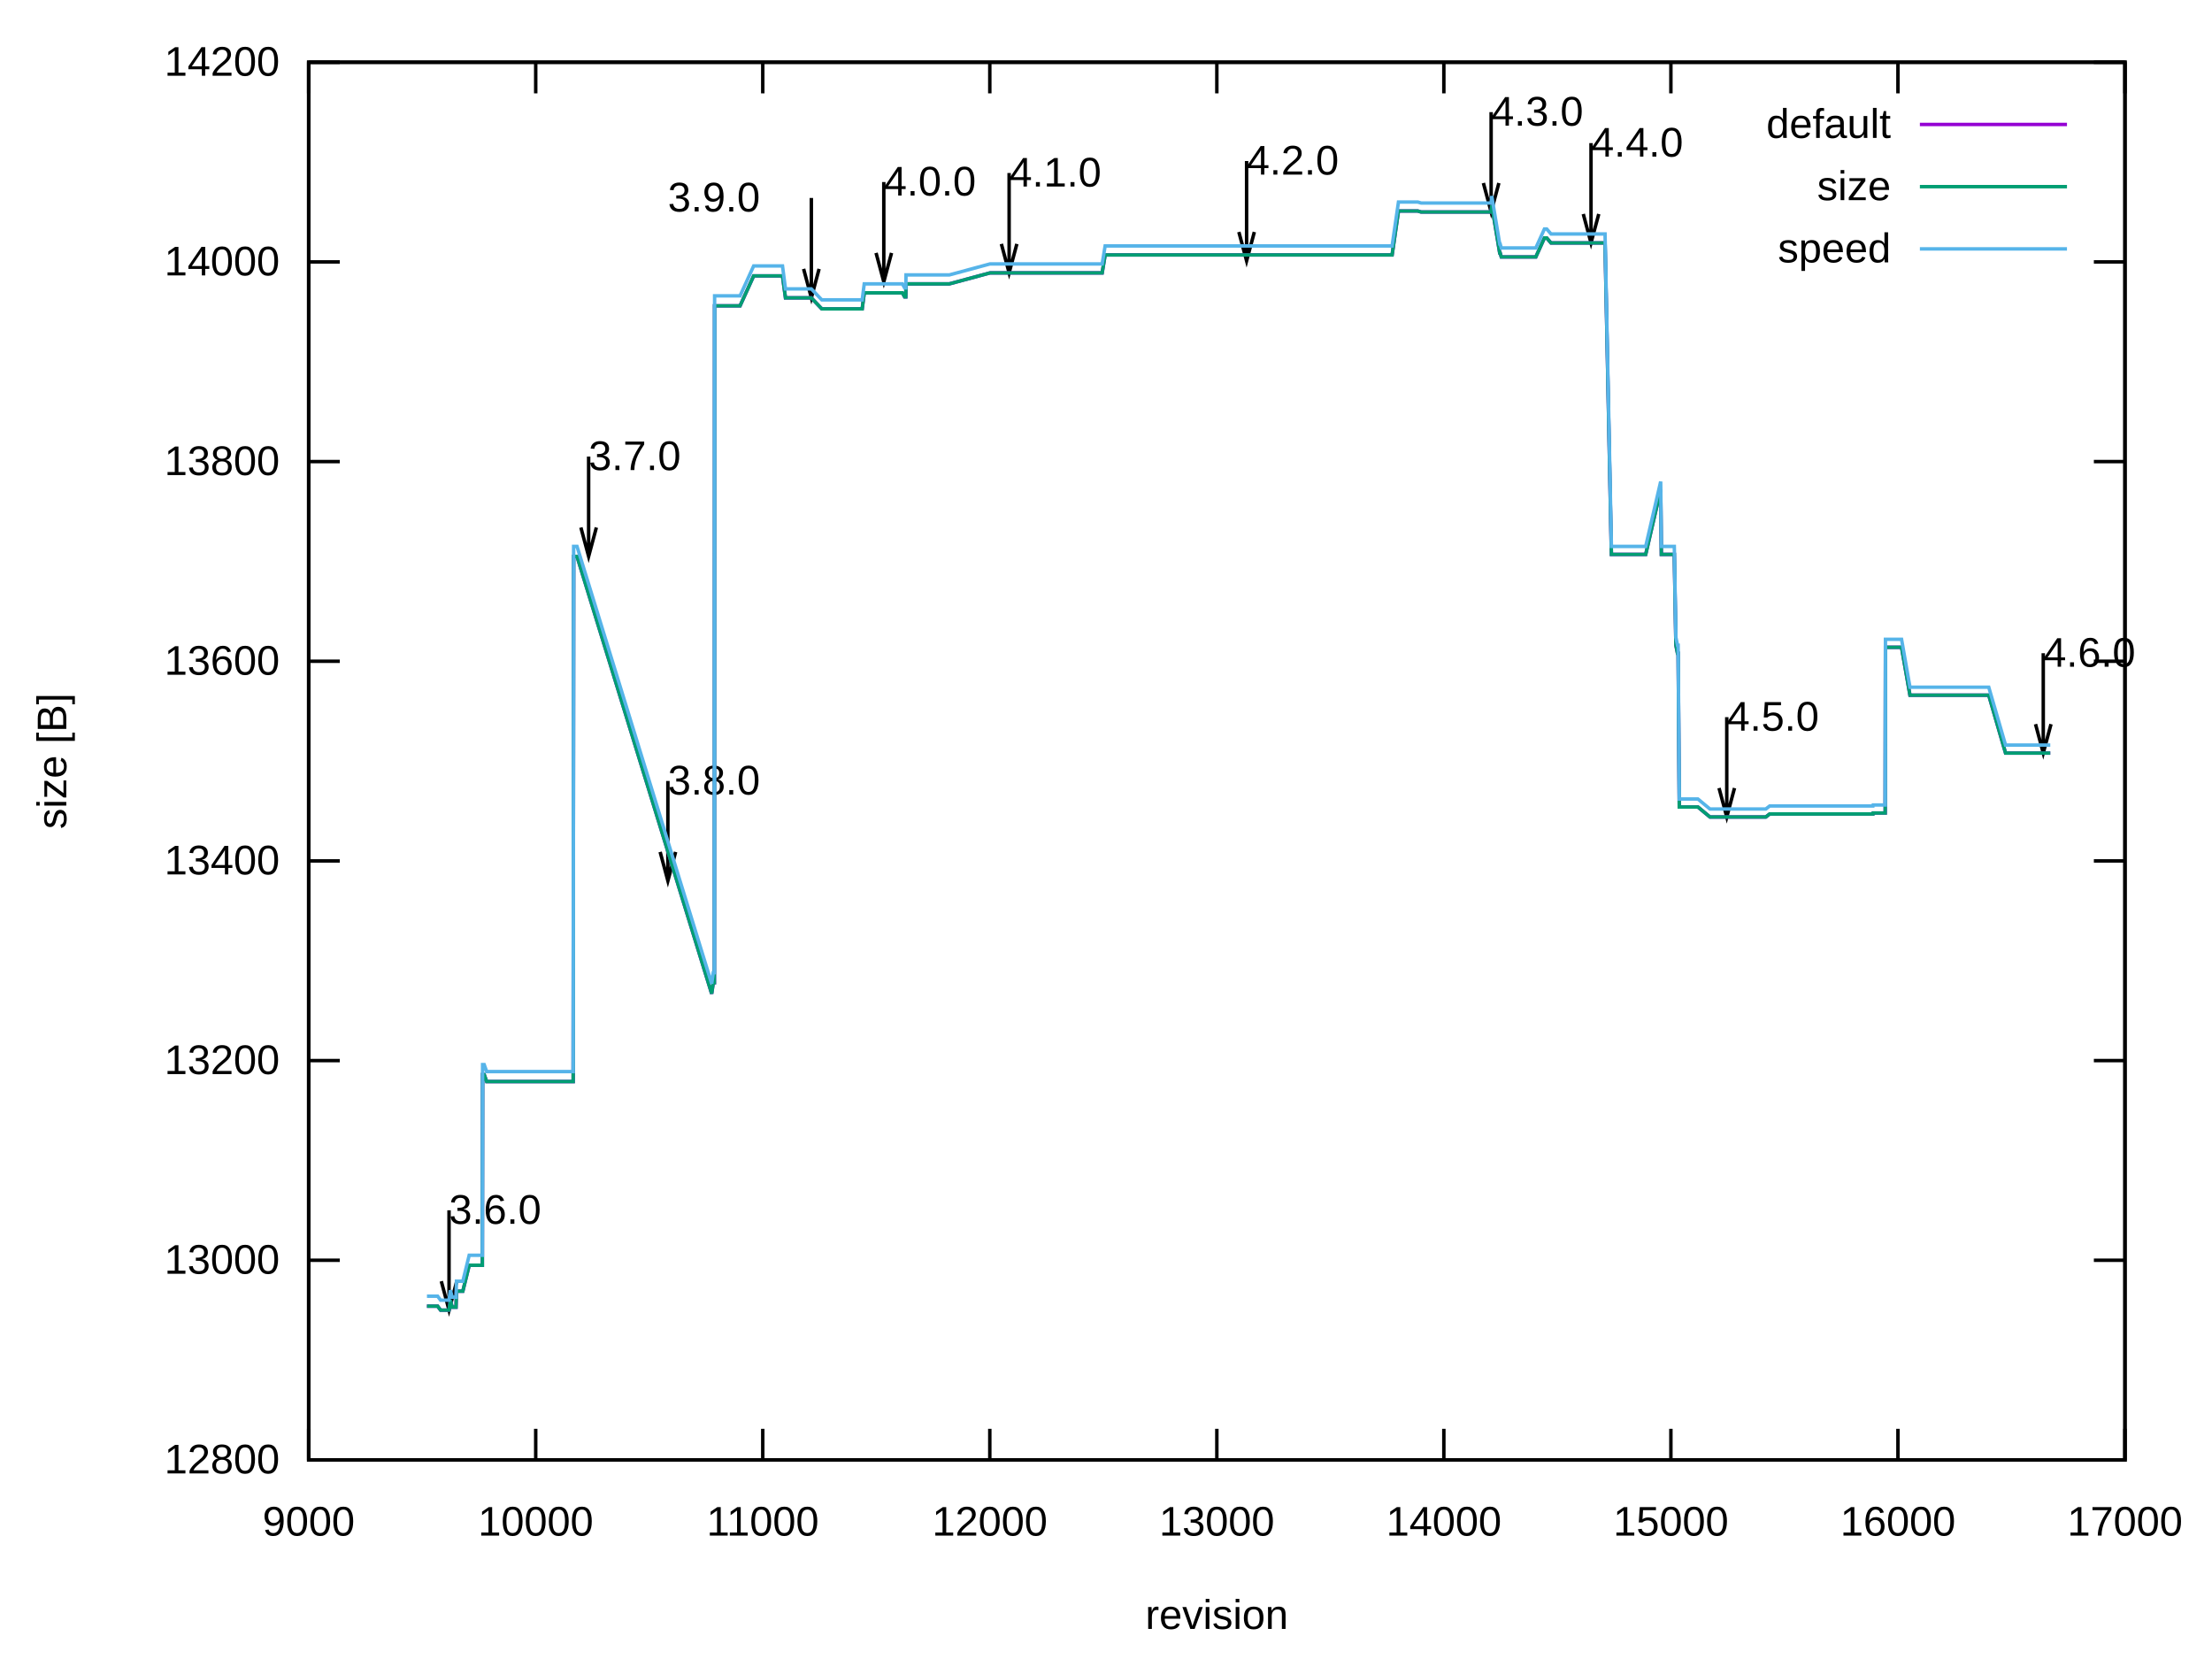
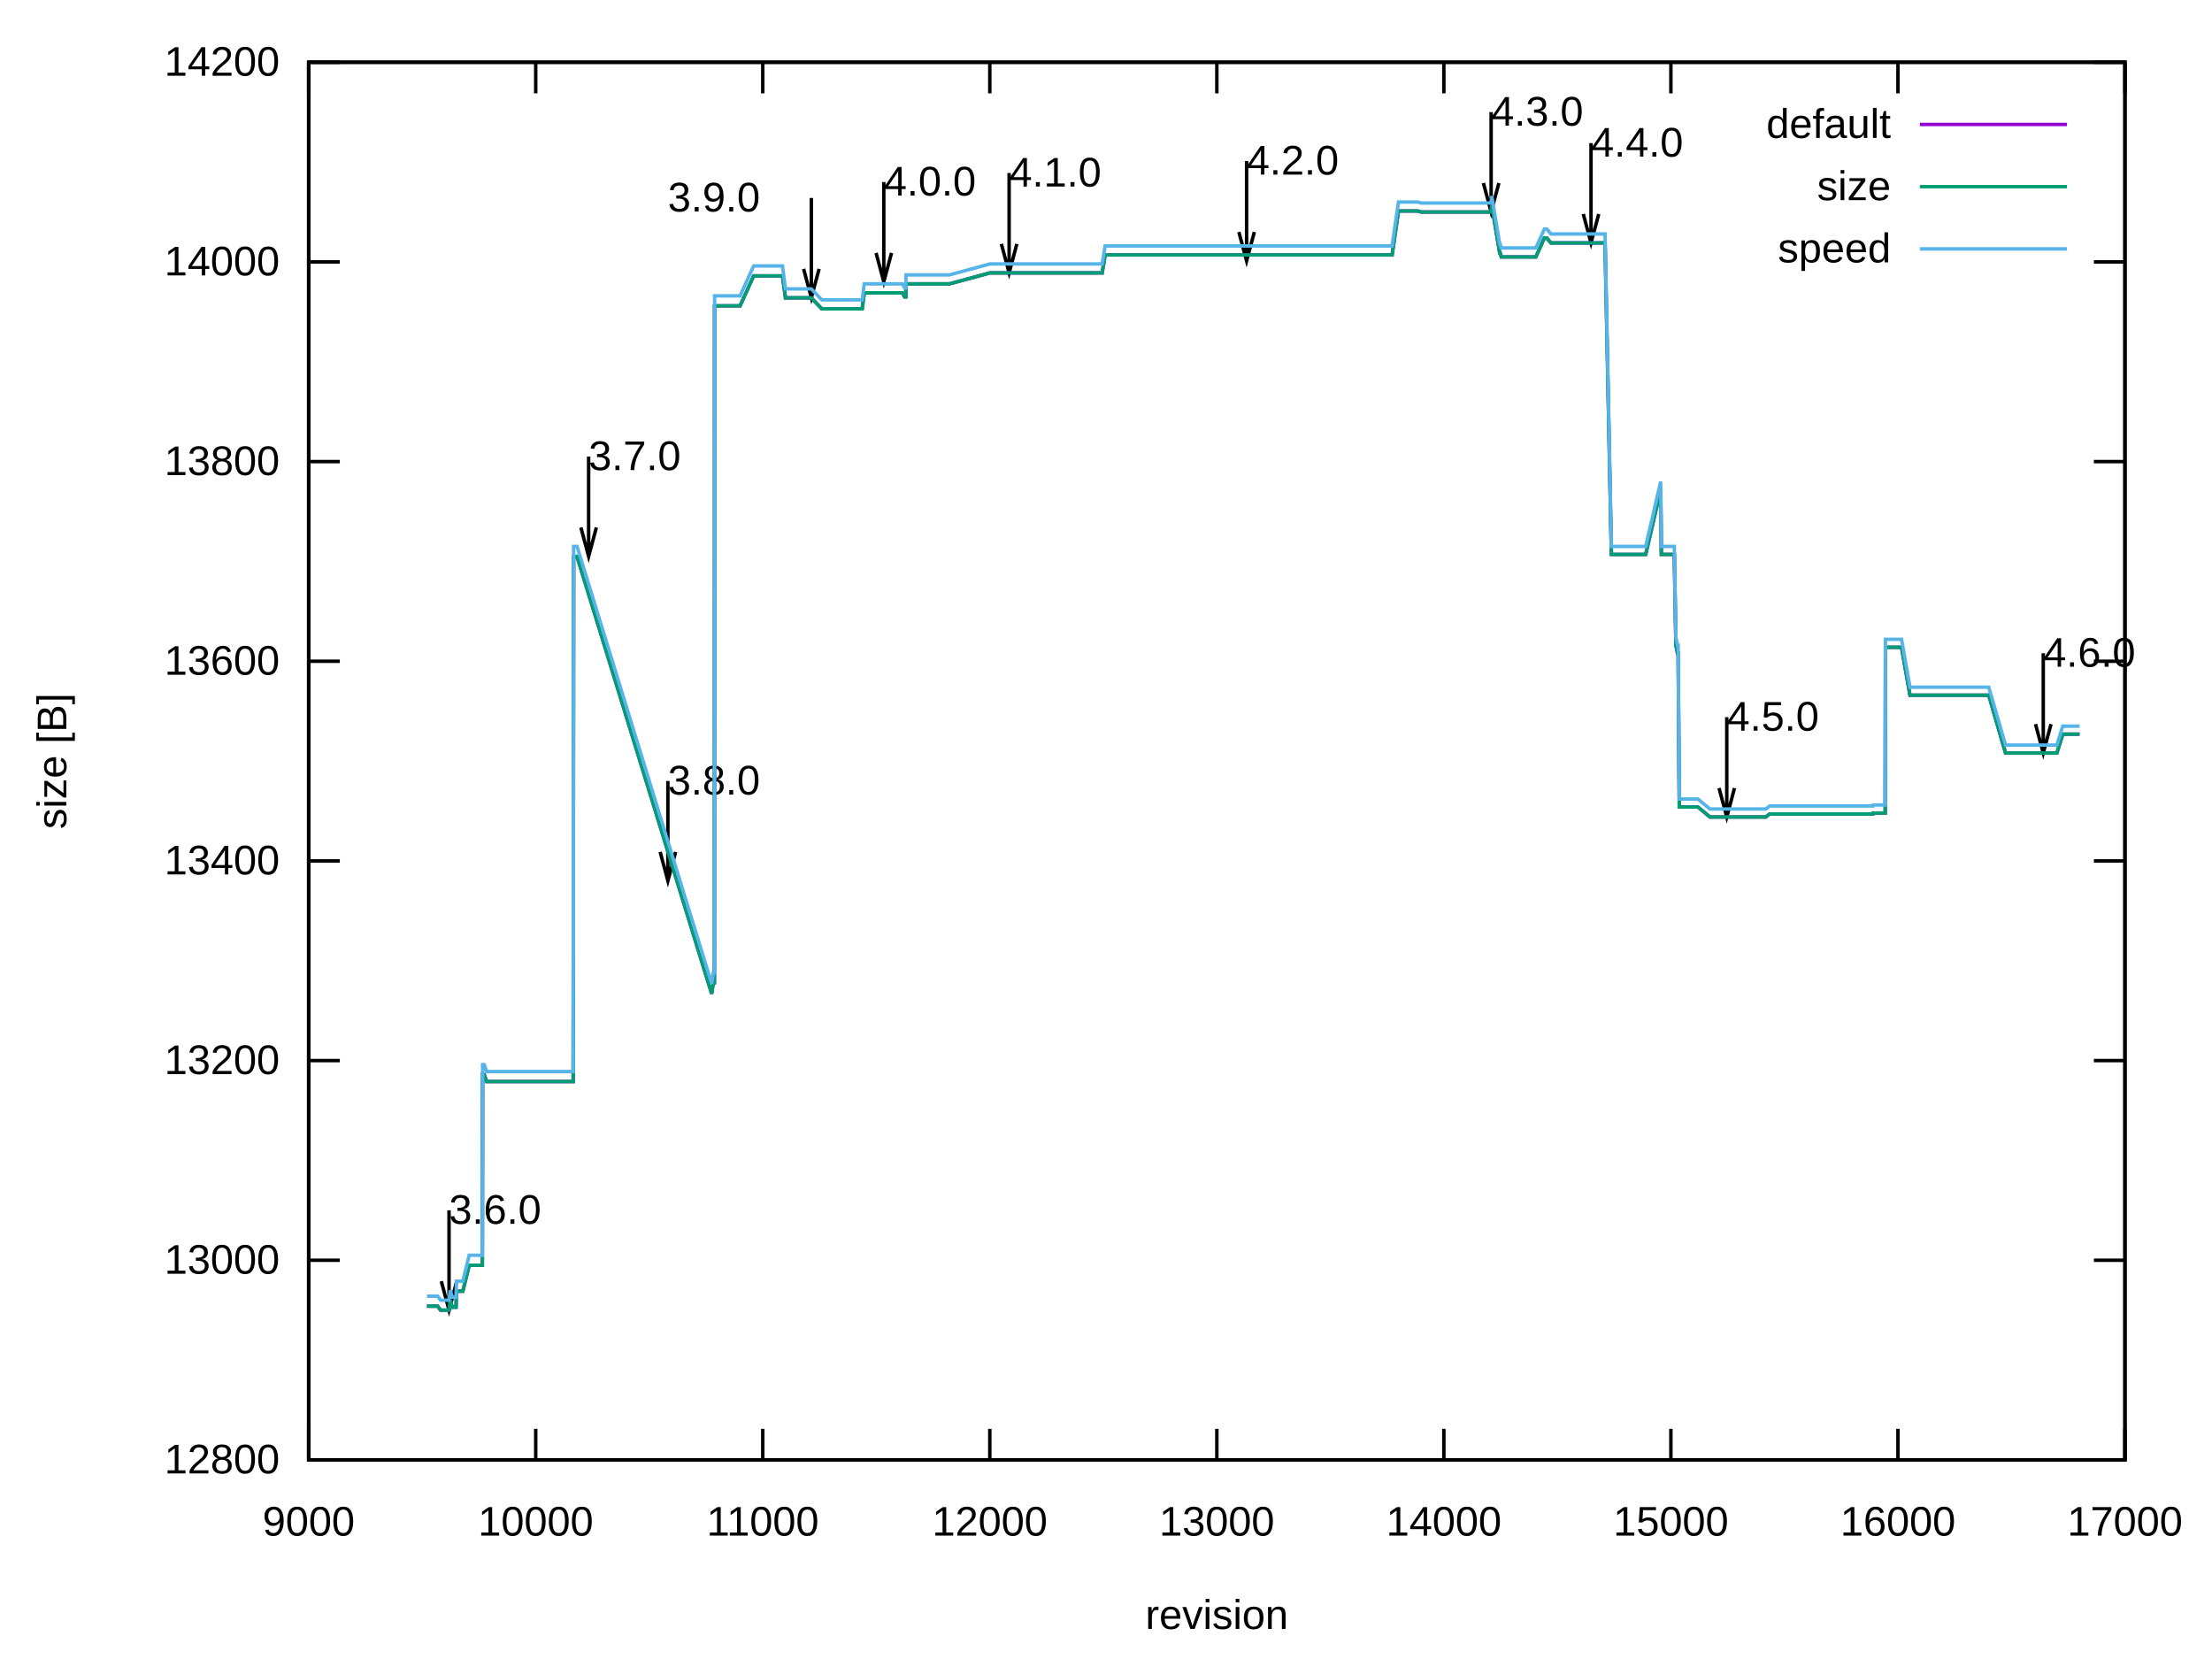
<svg xmlns="http://www.w3.org/2000/svg" xmlns:xlink="http://www.w3.org/1999/xlink" width="640" height="480" viewBox="0 0 640 480">
  <g id="gnuplot_canvas">
    <rect x="0" y="0" width="640" height="480" fill="none" />
    <defs>
      <circle id="gpDot" r="0.5" stroke-width="0.5" stroke="currentColor" />
      <path id="gpPt0" stroke-width="0.222" stroke="currentColor" d="M-1,0 h2 M0,-1 v2" />
      <path id="gpPt1" stroke-width="0.222" stroke="currentColor" d="M-1,-1 L1,1 M1,-1 L-1,1" />
      <path id="gpPt2" stroke-width="0.222" stroke="currentColor" d="M-1,0 L1,0 M0,-1 L0,1 M-1,-1 L1,1 M-1,1 L1,-1" />
      <rect id="gpPt3" stroke-width="0.222" stroke="currentColor" x="-1" y="-1" width="2" height="2" />
      <rect id="gpPt4" stroke-width="0.222" stroke="currentColor" fill="currentColor" x="-1" y="-1" width="2" height="2" />
      <circle id="gpPt5" stroke-width="0.222" stroke="currentColor" cx="0" cy="0" r="1" />
      <use xlink:href="#gpPt5" id="gpPt6" fill="currentColor" stroke="none" />
      <path id="gpPt7" stroke-width="0.222" stroke="currentColor" d="M0,-1.33 L-1.33,0.67 L1.33,0.67 z" />
      <use xlink:href="#gpPt7" id="gpPt8" fill="currentColor" stroke="none" />
      <use xlink:href="#gpPt7" id="gpPt9" stroke="currentColor" transform="rotate(180)" />
      <use xlink:href="#gpPt9" id="gpPt10" fill="currentColor" stroke="none" />
      <use xlink:href="#gpPt3" id="gpPt11" stroke="currentColor" transform="rotate(45)" />
      <use xlink:href="#gpPt11" id="gpPt12" fill="currentColor" stroke="none" />
      <path id="gpPt13" stroke-width="0.222" stroke="currentColor" d="M0,1.330 L1.265,0.411 L0.782,-1.067 L-0.782,-1.076 L-1.265,0.411 z" />
      <use xlink:href="#gpPt13" id="gpPt14" fill="currentColor" stroke="none" />
      <filter id="textbox" filterUnits="objectBoundingBox" x="0" y="0" height="1" width="1">
        <feFlood flood-color="white" flood-opacity="1" result="bgnd" />
        <feComposite in="SourceGraphic" in2="bgnd" operator="atop" />
      </filter>
      <filter id="greybox" filterUnits="objectBoundingBox" x="0" y="0" height="1" width="1">
        <feFlood flood-color="lightgrey" flood-opacity="1" result="grey" />
        <feComposite in="SourceGraphic" in2="grey" operator="atop" />
      </filter>
    </defs>
    <g fill="none" color="white" stroke="currentColor" stroke-width="1.00" stroke-linecap="butt" stroke-linejoin="miter">
</g>
    <g fill="none" color="black" stroke="currentColor" stroke-width="1.00" stroke-linecap="butt" stroke-linejoin="miter">
      <path stroke="black" d="M89.31,422.40 L98.31,422.40 M614.82,422.40 L605.82,422.40  " />
      <g transform="translate(80.92,426.30)" stroke="none" fill="black" font-family="Arial" font-size="12.00" text-anchor="end">
        <text>
          <tspan font-family="Arial"> 12800</tspan>
        </text>
      </g>
    </g>
    <g fill="none" color="black" stroke="currentColor" stroke-width="1.00" stroke-linecap="butt" stroke-linejoin="miter">
      <path stroke="black" d="M89.31,364.63 L98.31,364.63 M614.82,364.63 L605.82,364.63  " />
      <g transform="translate(80.92,368.53)" stroke="none" fill="black" font-family="Arial" font-size="12.00" text-anchor="end">
        <text>
          <tspan font-family="Arial"> 13000</tspan>
        </text>
      </g>
    </g>
    <g fill="none" color="black" stroke="currentColor" stroke-width="1.00" stroke-linecap="butt" stroke-linejoin="miter">
      <path stroke="black" d="M89.31,306.86 L98.31,306.86 M614.82,306.86 L605.82,306.86  " />
      <g transform="translate(80.92,310.76)" stroke="none" fill="black" font-family="Arial" font-size="12.00" text-anchor="end">
        <text>
          <tspan font-family="Arial"> 13200</tspan>
        </text>
      </g>
    </g>
    <g fill="none" color="black" stroke="currentColor" stroke-width="1.00" stroke-linecap="butt" stroke-linejoin="miter">
      <path stroke="black" d="M89.31,249.09 L98.31,249.09 M614.82,249.09 L605.82,249.09  " />
      <g transform="translate(80.92,252.99)" stroke="none" fill="black" font-family="Arial" font-size="12.00" text-anchor="end">
        <text>
          <tspan font-family="Arial"> 13400</tspan>
        </text>
      </g>
    </g>
    <g fill="none" color="black" stroke="currentColor" stroke-width="1.00" stroke-linecap="butt" stroke-linejoin="miter">
      <path stroke="black" d="M89.31,191.32 L98.31,191.32 M614.82,191.32 L605.82,191.32  " />
      <g transform="translate(80.92,195.22)" stroke="none" fill="black" font-family="Arial" font-size="12.00" text-anchor="end">
        <text>
          <tspan font-family="Arial"> 13600</tspan>
        </text>
      </g>
    </g>
    <g fill="none" color="black" stroke="currentColor" stroke-width="1.00" stroke-linecap="butt" stroke-linejoin="miter">
      <path stroke="black" d="M89.31,133.55 L98.31,133.55 M614.82,133.55 L605.82,133.55  " />
      <g transform="translate(80.92,137.45)" stroke="none" fill="black" font-family="Arial" font-size="12.00" text-anchor="end">
        <text>
          <tspan font-family="Arial"> 13800</tspan>
        </text>
      </g>
    </g>
    <g fill="none" color="black" stroke="currentColor" stroke-width="1.00" stroke-linecap="butt" stroke-linejoin="miter">
      <path stroke="black" d="M89.31,75.78 L98.31,75.78 M614.82,75.78 L605.82,75.78  " />
      <g transform="translate(80.92,79.68)" stroke="none" fill="black" font-family="Arial" font-size="12.00" text-anchor="end">
        <text>
          <tspan font-family="Arial"> 14000</tspan>
        </text>
      </g>
    </g>
    <g fill="none" color="black" stroke="currentColor" stroke-width="1.00" stroke-linecap="butt" stroke-linejoin="miter">
      <path stroke="black" d="M89.31,18.01 L98.31,18.01 M614.82,18.01 L605.82,18.01  " />
      <g transform="translate(80.92,21.91)" stroke="none" fill="black" font-family="Arial" font-size="12.00" text-anchor="end">
        <text>
          <tspan font-family="Arial"> 14200</tspan>
        </text>
      </g>
    </g>
    <g fill="none" color="black" stroke="currentColor" stroke-width="1.00" stroke-linecap="butt" stroke-linejoin="miter">
      <path stroke="black" d="M89.31,422.40 L89.31,413.40 M89.31,18.01 L89.31,27.01  " />
      <g transform="translate(89.31,444.30)" stroke="none" fill="black" font-family="Arial" font-size="12.00" text-anchor="middle">
        <text>
          <tspan font-family="Arial"> 9000</tspan>
        </text>
      </g>
    </g>
    <g fill="none" color="black" stroke="currentColor" stroke-width="1.00" stroke-linecap="butt" stroke-linejoin="miter">
      <path stroke="black" d="M155.00,422.40 L155.00,413.40 M155.00,18.01 L155.00,27.01  " />
      <g transform="translate(155.00,444.30)" stroke="none" fill="black" font-family="Arial" font-size="12.00" text-anchor="middle">
        <text>
          <tspan font-family="Arial"> 10000</tspan>
        </text>
      </g>
    </g>
    <g fill="none" color="black" stroke="currentColor" stroke-width="1.00" stroke-linecap="butt" stroke-linejoin="miter">
      <path stroke="black" d="M220.69,422.40 L220.69,413.40 M220.69,18.01 L220.69,27.01  " />
      <g transform="translate(220.69,444.30)" stroke="none" fill="black" font-family="Arial" font-size="12.00" text-anchor="middle">
        <text>
          <tspan font-family="Arial"> 11000</tspan>
        </text>
      </g>
    </g>
    <g fill="none" color="black" stroke="currentColor" stroke-width="1.00" stroke-linecap="butt" stroke-linejoin="miter">
      <path stroke="black" d="M286.38,422.40 L286.38,413.40 M286.38,18.01 L286.38,27.01  " />
      <g transform="translate(286.38,444.30)" stroke="none" fill="black" font-family="Arial" font-size="12.00" text-anchor="middle">
        <text>
          <tspan font-family="Arial"> 12000</tspan>
        </text>
      </g>
    </g>
    <g fill="none" color="black" stroke="currentColor" stroke-width="1.00" stroke-linecap="butt" stroke-linejoin="miter">
      <path stroke="black" d="M352.07,422.40 L352.07,413.40 M352.07,18.01 L352.07,27.01  " />
      <g transform="translate(352.07,444.30)" stroke="none" fill="black" font-family="Arial" font-size="12.00" text-anchor="middle">
        <text>
          <tspan font-family="Arial"> 13000</tspan>
        </text>
      </g>
    </g>
    <g fill="none" color="black" stroke="currentColor" stroke-width="1.00" stroke-linecap="butt" stroke-linejoin="miter">
      <path stroke="black" d="M417.75,422.40 L417.75,413.40 M417.75,18.01 L417.75,27.01  " />
      <g transform="translate(417.75,444.30)" stroke="none" fill="black" font-family="Arial" font-size="12.00" text-anchor="middle">
        <text>
          <tspan font-family="Arial"> 14000</tspan>
        </text>
      </g>
    </g>
    <g fill="none" color="black" stroke="currentColor" stroke-width="1.00" stroke-linecap="butt" stroke-linejoin="miter">
      <path stroke="black" d="M483.44,422.40 L483.44,413.40 M483.44,18.01 L483.44,27.01  " />
      <g transform="translate(483.44,444.30)" stroke="none" fill="black" font-family="Arial" font-size="12.00" text-anchor="middle">
        <text>
          <tspan font-family="Arial"> 15000</tspan>
        </text>
      </g>
    </g>
    <g fill="none" color="black" stroke="currentColor" stroke-width="1.00" stroke-linecap="butt" stroke-linejoin="miter">
      <path stroke="black" d="M549.13,422.40 L549.13,413.40 M549.13,18.01 L549.13,27.01  " />
      <g transform="translate(549.13,444.30)" stroke="none" fill="black" font-family="Arial" font-size="12.00" text-anchor="middle">
        <text>
          <tspan font-family="Arial"> 16000</tspan>
        </text>
      </g>
    </g>
    <g fill="none" color="black" stroke="currentColor" stroke-width="1.00" stroke-linecap="butt" stroke-linejoin="miter">
      <path stroke="black" d="M614.82,422.40 L614.82,413.40 M614.82,18.01 L614.82,27.01  " />
      <g transform="translate(614.82,444.30)" stroke="none" fill="black" font-family="Arial" font-size="12.00" text-anchor="middle">
        <text>
          <tspan font-family="Arial"> 17000</tspan>
        </text>
      </g>
    </g>
    <g fill="none" color="black" stroke="currentColor" stroke-width="1.00" stroke-linecap="butt" stroke-linejoin="miter">
</g>
    <g fill="none" color="black" stroke="currentColor" stroke-width="1.00" stroke-linecap="butt" stroke-linejoin="miter">
      <path stroke="black" d="M89.31,18.01 L89.31,422.40 L614.82,422.40 L614.82,18.01 L89.31,18.01 Z  " />
      <g transform="translate(129.91,354.09)" stroke="none" fill="black" font-family="Arial" font-size="12.00" text-anchor="start">
        <text>
          <tspan font-family="Arial">3.6.0</tspan>
        </text>
      </g>
      <g transform="translate(170.30,136.01)" stroke="none" fill="black" font-family="Arial" font-size="12.00" text-anchor="start">
        <text>
          <tspan font-family="Arial">3.7.0</tspan>
        </text>
      </g>
      <g transform="translate(193.23,229.88)" stroke="none" fill="black" font-family="Arial" font-size="12.00" text-anchor="start">
        <text>
          <tspan font-family="Arial">3.8.0</tspan>
        </text>
      </g>
      <g transform="translate(193.23,61.19)" stroke="none" fill="black" font-family="Arial" font-size="12.00" text-anchor="start">
        <text>
          <tspan font-family="Arial">3.9.0</tspan>
        </text>
      </g>
      <g transform="translate(255.70,56.57)" stroke="none" fill="black" font-family="Arial" font-size="12.00" text-anchor="start">
        <text>
          <tspan font-family="Arial">4.0.0</tspan>
        </text>
      </g>
      <g transform="translate(291.96,53.97)" stroke="none" fill="black" font-family="Arial" font-size="12.00" text-anchor="start">
        <text>
          <tspan font-family="Arial">4.1.0</tspan>
        </text>
      </g>
      <g transform="translate(360.67,50.51)" stroke="none" fill="black" font-family="Arial" font-size="12.00" text-anchor="start">
        <text>
          <tspan font-family="Arial">4.2.0</tspan>
        </text>
      </g>
      <g transform="translate(431.42,36.35)" stroke="none" fill="black" font-family="Arial" font-size="12.00" text-anchor="start">
        <text>
          <tspan font-family="Arial">4.3.0</tspan>
        </text>
      </g>
      <g transform="translate(460.32,45.31)" stroke="none" fill="black" font-family="Arial" font-size="12.00" text-anchor="start">
        <text>
          <tspan font-family="Arial">4.4.0</tspan>
        </text>
      </g>
      <g transform="translate(499.60,211.40)" stroke="none" fill="black" font-family="Arial" font-size="12.00" text-anchor="start">
        <text>
          <tspan font-family="Arial">4.5.0</tspan>
        </text>
      </g>
      <g transform="translate(591.17,192.91)" stroke="none" fill="black" font-family="Arial" font-size="12.00" text-anchor="start">
        <text>
          <tspan font-family="Arial">4.6.0</tspan>
        </text>
      </g>
    </g>
    <g fill="none" color="black" stroke="currentColor" stroke-width="1.00" stroke-linecap="butt" stroke-linejoin="miter">
      <path stroke="black" d="M127.68,370.70 L129.92,379.06 L132.16,370.70 M129.92,350.18 L129.92,379.06  " />
    </g>
    <g fill="none" color="black" stroke="currentColor" stroke-width="1.00" stroke-linecap="butt" stroke-linejoin="miter">
      <path stroke="black" d="M168.07,152.62 L170.31,160.98 L172.55,152.62 M170.31,132.10 L170.31,160.98  " />
    </g>
    <g fill="none" color="black" stroke="currentColor" stroke-width="1.00" stroke-linecap="butt" stroke-linejoin="miter">
      <path stroke="black" d="M191.00,246.49 L193.24,254.86 L195.48,246.49 M193.24,225.97 L193.24,254.86  " />
    </g>
    <g fill="none" color="black" stroke="currentColor" stroke-width="1.00" stroke-linecap="butt" stroke-linejoin="miter">
      <path stroke="black" d="M232.51,77.80 L234.75,86.17 L236.99,77.80 M234.75,57.28 L234.75,86.17  " />
    </g>
    <g fill="none" color="black" stroke="currentColor" stroke-width="1.00" stroke-linecap="butt" stroke-linejoin="miter">
      <path stroke="black" d="M253.47,73.18 L255.71,81.55 L257.95,73.18 M255.71,52.66 L255.71,81.55  " />
    </g>
    <g fill="none" color="black" stroke="currentColor" stroke-width="1.00" stroke-linecap="butt" stroke-linejoin="miter">
      <path stroke="black" d="M289.73,70.58 L291.97,78.95 L294.21,70.58 M291.97,50.06 L291.97,78.95  " />
    </g>
    <g fill="none" color="black" stroke="currentColor" stroke-width="1.00" stroke-linecap="butt" stroke-linejoin="miter">
      <path stroke="black" d="M358.44,67.12 L360.68,75.48 L362.92,67.12 M360.68,46.60 L360.68,75.48  " />
    </g>
    <g fill="none" color="black" stroke="currentColor" stroke-width="1.00" stroke-linecap="butt" stroke-linejoin="miter">
      <path stroke="black" d="M429.19,52.96 L431.43,61.33 L433.67,52.96 M431.43,32.44 L431.43,61.33  " />
    </g>
    <g fill="none" color="black" stroke="currentColor" stroke-width="1.00" stroke-linecap="butt" stroke-linejoin="miter">
      <path stroke="black" d="M458.09,61.92 L460.33,70.28 L462.57,61.92 M460.33,41.40 L460.33,70.28  " />
    </g>
    <g fill="none" color="black" stroke="currentColor" stroke-width="1.00" stroke-linecap="butt" stroke-linejoin="miter">
      <path stroke="black" d="M497.37,228.01 L499.61,236.37 L501.85,228.01 M499.61,207.49 L499.61,236.37  " />
    </g>
    <g fill="none" color="black" stroke="currentColor" stroke-width="1.00" stroke-linecap="butt" stroke-linejoin="miter">
      <path stroke="black" d="M588.94,209.52 L591.18,217.88 L593.42,209.52 M591.18,189.00 L591.18,217.88  " />
    </g>
    <g fill="none" color="black" stroke="currentColor" stroke-width="1.00" stroke-linecap="butt" stroke-linejoin="miter">
</g>
    <g id="gnuplot_plot_1">
      <g fill="none" color="black" stroke="currentColor" stroke-width="1.00" stroke-linecap="butt" stroke-linejoin="miter">
        <g transform="translate(547.09,39.91)" stroke="none" fill="black" font-family="Arial" font-size="12.00" text-anchor="end">
          <text>
            <tspan font-family="Arial">default</tspan>
          </text>
        </g>
      </g>
      <g fill="none" color="black" stroke="currentColor" stroke-width="1.00" stroke-linecap="butt" stroke-linejoin="miter">
-         <path stroke="rgb(148,   0, 211)" d="M555.48,36.01 L598.04,36.01 M123.53,377.92 L124.78,377.92 L125.44,377.92 L126.62,377.92 L127.48,379.07 L128.00,379.07   L128.46,379.07 L128.79,379.07 L128.85,379.07 L128.92,379.07 L128.99,379.07 L129.91,379.07 L130.30,376.18 L130.83,378.21   L131.02,378.21 L131.09,378.21 L131.15,378.21 L131.22,378.21 L131.35,378.21 L131.68,378.21 L131.74,378.21 L131.94,378.21   L132.07,373.58 L132.20,373.58 L132.27,373.58 L132.60,373.58 L132.80,373.58 L132.93,373.58 L132.99,373.58 L133.06,373.58   L133.91,373.58 L135.75,366.07 L137.26,366.07 L137.92,366.07 L138.38,366.07 L138.64,366.07 L139.30,366.07 L139.50,366.07   L139.56,366.07 L139.63,310.90 L139.69,310.90 L140.09,310.90 L140.81,312.93 L141.20,312.93 L141.27,312.93 L141.40,312.93   L141.66,312.93 L142.06,312.93 L142.32,312.93 L142.39,312.93 L142.85,312.93 L143.04,312.93 L143.11,312.93 L143.17,312.93   L143.83,312.93 L143.96,312.93 L144.23,312.93 L147.05,312.93 L151.65,312.93 L151.91,312.93 L152.04,312.93 L152.11,312.93   L152.44,312.93 L165.71,312.93 L165.84,312.93 L165.97,160.99 L166.43,160.99 L166.89,160.99 L166.95,160.99 L205.91,287.51   L206.37,284.33 L206.63,284.33 L206.70,284.33 L206.76,88.49 L206.89,88.49 L207.55,88.49 L214.12,88.49 L218.06,79.82   L218.98,79.82 L226.40,79.82 L227.26,86.18 L230.54,86.18 L234.74,86.18 L237.77,89.36 L242.36,89.36 L242.69,89.36   L245.06,89.36 L249.26,89.36 L249.46,89.36 L250.05,84.73 L253.99,84.73 L254.12,84.73 L255.70,84.73 L259.18,84.73   L261.02,84.73 L261.09,84.73 L261.74,85.89 L262.07,85.89 L262.14,82.13 L262.53,82.13 L262.60,82.13 L268.11,82.13   L274.68,82.13 L286.44,78.96 L290.05,78.96 L291.96,78.96 L292.81,78.96 L292.95,78.96 L293.08,78.96 L293.34,78.96   L293.54,78.96 L293.86,78.96 L312.13,78.96 L313.64,78.96 L314.62,78.96 L315.94,78.96 L316.86,78.96 L318.43,78.96   L318.89,78.96 L319.75,73.76 L328.55,73.76 L330.58,73.76 L331.64,73.76 L331.83,73.76 L335.38,73.76 L337.88,73.76   L338.60,73.76 L340.70,73.76 L343.00,73.76 L343.85,73.76 L344.90,73.76 L345.50,73.76 L350.03,73.76 L360.67,73.76   L365.20,73.76 L371.77,73.76 L384.58,73.76 L397.32,73.76 L398.64,73.76 L401.20,73.76 L402.78,73.76 L404.62,61.05   L404.88,61.05 L405.47,61.05 L406.26,61.05 L407.57,61.05 L410.20,61.05 L411.18,61.34 L417.75,61.34 L429.84,61.34   L431.42,61.34 L431.61,59.32 L433.91,73.18 L434.04,73.18 L434.37,74.34 L437.46,74.34 L440.48,74.34 L442.06,74.34   L443.90,74.34 L444.36,74.34 L446.85,68.85 L447.18,68.85 L447.51,68.85 L448.76,70.29 L451.26,70.29 L452.44,70.29   L460.32,70.29 L460.45,70.29 L464.39,70.29 L466.23,160.41 L471.42,160.41 L476.15,160.41 L480.49,141.64 L480.68,160.41   L483.18,160.41 L484.43,160.41 L484.89,186.70 L485.35,189.01 L485.54,189.01 L485.87,233.49 L487.38,233.49 L489.55,233.49   L490.27,233.49 L491.13,233.49 L491.19,233.49 L491.26,233.49 L494.74,236.38 L499.21,236.38 L499.60,236.38 L504.27,236.38   L510.90,236.38 L512.02,235.51 L513.07,235.51 L515.37,235.51 L519.57,235.51 L521.54,235.51 L527.39,235.51 L531.00,235.51   L531.07,235.51 L533.89,235.51 L541.91,235.51 L541.97,235.23 L545.45,235.23 L545.52,187.28 L546.31,187.28 L550.18,187.28   L552.61,201.14 L559.18,201.14 L560.69,201.14 L563.58,201.14 L564.44,201.14 L569.17,201.14 L569.56,201.14 L571.47,201.14   L572.19,201.14 L572.39,201.14 L574.03,201.14 L575.41,201.14 L580.27,217.89 L584.08,217.89 L591.17,217.89 L591.30,217.89   L593.21,217.89  " />
+         <path stroke="rgb(148,   0, 211)" d="M555.48,36.01 L598.04,36.01 M123.53,377.92 L124.78,377.92 L125.44,377.92 L126.62,377.92 L127.48,379.07 L128.00,379.07   L128.46,379.07 L128.79,379.07 L128.85,379.07 L128.92,379.07 L128.99,379.07 L129.91,379.07 L130.30,376.18 L130.83,378.21   L131.02,378.21 L131.09,378.21 L131.15,378.21 L131.22,378.21 L131.35,378.21 L131.68,378.21 L131.74,378.21 L131.94,378.21   L132.07,373.58 L132.20,373.58 L132.27,373.58 L132.60,373.58 L132.80,373.58 L132.93,373.58 L132.99,373.58 L133.06,373.58   L133.91,373.58 L135.75,366.07 L137.26,366.07 L137.92,366.07 L138.38,366.07 L138.64,366.07 L139.30,366.07 L139.50,366.07   L139.56,366.07 L139.63,310.90 L139.69,310.90 L140.09,310.90 L140.81,312.93 L141.20,312.93 L141.27,312.93 L141.40,312.93   L141.66,312.93 L142.06,312.93 L142.32,312.93 L142.39,312.93 L142.85,312.93 L143.04,312.93 L143.11,312.93 L143.17,312.93   L143.83,312.93 L143.96,312.93 L144.23,312.93 L147.05,312.93 L151.65,312.93 L151.91,312.93 L152.04,312.93 L152.11,312.93   L152.44,312.93 L165.71,312.93 L165.84,312.93 L165.97,160.99 L166.43,160.99 L166.89,160.99 L166.95,160.99 L205.91,287.51   L206.37,284.33 L206.63,284.33 L206.70,284.33 L206.76,88.49 L206.89,88.49 L207.55,88.49 L214.12,88.49 L218.06,79.82   L218.98,79.82 L226.40,79.82 L227.26,86.18 L230.54,86.18 L234.74,86.18 L237.77,89.36 L242.36,89.36 L242.69,89.36   L245.06,89.36 L249.26,89.36 L249.46,89.36 L250.05,84.73 L253.99,84.73 L254.12,84.73 L255.70,84.73 L259.18,84.73   L261.02,84.73 L261.09,84.73 L261.74,85.89 L262.07,85.89 L262.14,82.13 L262.53,82.13 L262.60,82.13 L268.11,82.13   L274.68,82.13 L286.44,78.96 L290.05,78.96 L291.96,78.96 L292.81,78.96 L292.95,78.96 L293.08,78.96 L293.34,78.96   L293.54,78.96 L293.86,78.96 L312.13,78.96 L313.64,78.96 L314.62,78.96 L315.94,78.96 L316.86,78.96 L318.43,78.96   L318.89,78.96 L319.75,73.76 L328.55,73.76 L330.58,73.76 L331.64,73.76 L331.83,73.76 L335.38,73.76 L337.88,73.76   L338.60,73.76 L340.70,73.76 L343.00,73.76 L343.85,73.76 L344.90,73.76 L345.50,73.76 L350.03,73.76 L360.67,73.76   L365.20,73.76 L371.77,73.76 L384.58,73.76 L397.32,73.76 L398.64,73.76 L401.20,73.76 L402.78,73.76 L404.62,61.05   L404.88,61.05 L405.47,61.05 L406.26,61.05 L407.57,61.05 L410.20,61.05 L411.18,61.34 L417.75,61.34 L429.84,61.34   L431.42,61.34 L431.61,59.32 L433.91,73.18 L434.04,73.18 L434.37,74.34 L437.46,74.34 L440.48,74.34 L442.06,74.34   L443.90,74.34 L444.36,74.34 L446.85,68.85 L447.18,68.85 L447.51,68.85 L448.76,70.29 L451.26,70.29 L452.44,70.29   L460.32,70.29 L460.45,70.29 L464.39,70.29 L466.23,160.41 L471.42,160.41 L476.15,160.41 L480.49,141.64 L480.68,160.41   L483.18,160.41 L484.43,160.41 L484.89,186.70 L485.35,189.01 L485.54,189.01 L485.87,233.49 L487.38,233.49 L489.55,233.49   L490.27,233.49 L491.13,233.49 L491.19,233.49 L491.26,233.49 L494.74,236.38 L499.21,236.38 L499.60,236.38 L504.27,236.38   L510.90,236.38 L512.02,235.51 L513.07,235.51 L515.37,235.51 L519.57,235.51 L521.54,235.51 L527.39,235.51 L531.00,235.51   L531.07,235.51 L533.89,235.51 L541.91,235.51 L541.97,235.23 L545.45,235.23 L545.52,187.28 L546.31,187.28 L550.18,187.28   L552.61,201.14 L559.18,201.14 L560.69,201.14 L563.58,201.14 L564.44,201.14 L569.17,201.14 L569.56,201.14 L571.47,201.14   L572.19,201.14 L572.39,201.14 L574.03,201.14 L575.41,201.14 L580.27,217.89 L584.08,217.89 L591.17,217.89 L591.30,217.89   L593.21,217.89 L595.11,217.89 L596.82,212.41 L598.59,212.41 L601.68,212.41  " />
      </g>
    </g>
    <g id="gnuplot_plot_2">
      <g fill="none" color="black" stroke="currentColor" stroke-width="1.00" stroke-linecap="butt" stroke-linejoin="miter">
        <g transform="translate(547.09,57.91)" stroke="none" fill="black" font-family="Arial" font-size="12.00" text-anchor="end">
          <text>
            <tspan font-family="Arial">size</tspan>
          </text>
        </g>
      </g>
      <g fill="none" color="black" stroke="currentColor" stroke-width="1.00" stroke-linecap="butt" stroke-linejoin="miter">
-         <path stroke="rgb(  0, 158, 115)" d="M555.48,54.01 L598.04,54.01 M123.53,377.92 L124.78,377.92 L125.44,377.92 L126.62,377.92 L127.48,379.07 L128.00,379.07   L128.46,379.07 L128.79,379.07 L128.85,379.07 L128.92,379.07 L128.99,379.07 L129.91,379.07 L130.30,376.18 L130.83,378.21   L131.02,378.21 L131.09,378.21 L131.15,378.21 L131.22,378.21 L131.35,378.21 L131.68,378.21 L131.74,378.21 L131.94,378.21   L132.07,373.58 L132.20,373.58 L132.27,373.58 L132.60,373.58 L132.80,373.58 L132.93,373.58 L132.99,373.58 L133.06,373.58   L133.91,373.58 L135.75,366.07 L137.26,366.07 L137.92,366.07 L138.38,366.07 L138.64,366.07 L139.30,366.07 L139.50,366.07   L139.56,366.07 L139.63,310.90 L139.69,310.90 L140.09,310.90 L140.81,312.93 L141.20,312.93 L141.27,312.93 L141.40,312.93   L141.66,312.93 L142.06,312.93 L142.32,312.93 L142.39,312.93 L142.85,312.93 L143.04,312.93 L143.11,312.93 L143.17,312.93   L143.83,312.93 L143.96,312.93 L144.23,312.93 L147.05,312.93 L151.65,312.93 L151.91,312.93 L152.04,312.93 L152.11,312.93   L152.44,312.93 L165.71,312.93 L165.84,312.93 L165.97,160.99 L166.43,160.99 L166.89,160.99 L166.95,160.99 L205.91,287.51   L206.37,284.33 L206.63,284.33 L206.70,284.33 L206.76,88.49 L206.89,88.49 L207.55,88.49 L214.12,88.49 L218.06,79.82   L218.98,79.82 L226.40,79.82 L227.26,86.18 L230.54,86.18 L234.74,86.18 L237.77,89.36 L242.36,89.36 L242.69,89.36   L245.06,89.36 L249.26,89.36 L249.46,89.36 L250.05,84.73 L253.99,84.73 L254.12,84.73 L255.70,84.73 L259.18,84.73   L261.02,84.73 L261.09,84.73 L261.74,85.89 L262.07,85.89 L262.14,82.13 L262.53,82.13 L262.60,82.13 L268.11,82.13   L274.68,82.13 L286.44,78.96 L290.05,78.96 L291.96,78.96 L292.81,78.96 L292.95,78.96 L293.08,78.96 L293.34,78.96   L293.54,78.96 L293.86,78.96 L312.13,78.96 L313.64,78.96 L314.62,78.96 L315.94,78.96 L316.86,78.96 L318.43,78.96   L318.89,78.96 L319.75,73.76 L328.55,73.76 L330.58,73.76 L331.64,73.76 L331.83,73.76 L335.38,73.76 L337.88,73.76   L338.60,73.76 L340.70,73.76 L343.00,73.76 L343.85,73.76 L344.90,73.76 L345.50,73.76 L350.03,73.76 L360.67,73.76   L365.20,73.76 L371.77,73.76 L384.58,73.76 L397.32,73.76 L398.64,73.76 L401.20,73.76 L402.78,73.76 L404.62,61.05   L404.88,61.05 L405.47,61.05 L406.26,61.05 L407.57,61.05 L410.20,61.05 L411.18,61.34 L417.75,61.34 L429.84,61.34   L431.42,61.34 L431.61,59.32 L433.91,73.18 L434.04,73.18 L434.37,74.34 L437.46,74.34 L440.48,74.34 L442.06,74.34   L443.90,74.34 L444.36,74.34 L446.85,68.85 L447.18,68.85 L447.51,68.85 L448.76,70.29 L451.26,70.29 L452.44,70.29   L460.32,70.29 L460.45,70.29 L464.39,70.29 L466.23,160.41 L471.42,160.41 L476.15,160.41 L480.49,141.64 L480.68,160.41   L483.18,160.41 L484.43,160.41 L484.89,186.70 L485.35,189.01 L485.54,189.01 L485.87,233.49 L487.38,233.49 L489.55,233.49   L490.27,233.49 L491.13,233.49 L491.19,233.49 L491.26,233.49 L494.74,236.38 L499.21,236.38 L499.60,236.38 L504.27,236.38   L510.90,236.38 L512.02,235.51 L513.07,235.51 L515.37,235.51 L519.57,235.51 L521.54,235.51 L527.39,235.51 L531.00,235.51   L531.07,235.51 L533.89,235.51 L541.91,235.51 L541.97,235.23 L545.45,235.23 L545.52,187.28 L546.31,187.28 L550.18,187.28   L552.61,201.14 L559.18,201.14 L560.69,201.14 L563.58,201.14 L564.44,201.14 L569.17,201.14 L569.56,201.14 L571.47,201.14   L572.19,201.14 L572.39,201.14 L574.03,201.14 L575.41,201.14 L580.27,217.89 L584.08,217.89 L591.17,217.89 L591.30,217.89   L593.21,217.89  " />
+         <path stroke="rgb(  0, 158, 115)" d="M555.48,54.01 L598.04,54.01 M123.53,377.92 L124.78,377.92 L125.44,377.92 L126.62,377.92 L127.48,379.07 L128.00,379.07   L128.46,379.07 L128.79,379.07 L128.85,379.07 L128.92,379.07 L128.99,379.07 L129.91,379.07 L130.30,376.18 L130.83,378.21   L131.02,378.21 L131.09,378.21 L131.15,378.21 L131.22,378.21 L131.35,378.21 L131.68,378.21 L131.74,378.21 L131.94,378.21   L132.07,373.58 L132.20,373.58 L132.27,373.58 L132.60,373.58 L132.80,373.58 L132.93,373.58 L132.99,373.58 L133.06,373.58   L133.91,373.58 L135.75,366.07 L137.26,366.07 L137.92,366.07 L138.38,366.07 L138.64,366.07 L139.30,366.07 L139.50,366.07   L139.56,366.07 L139.63,310.90 L139.69,310.90 L140.09,310.90 L140.81,312.93 L141.20,312.93 L141.27,312.93 L141.40,312.93   L141.66,312.93 L142.06,312.93 L142.32,312.93 L142.39,312.93 L142.85,312.93 L143.04,312.93 L143.11,312.93 L143.17,312.93   L143.83,312.93 L143.96,312.93 L144.23,312.93 L147.05,312.93 L151.65,312.93 L151.91,312.93 L152.04,312.93 L152.11,312.93   L152.44,312.93 L165.71,312.93 L165.84,312.93 L165.97,160.99 L166.43,160.99 L166.89,160.99 L166.95,160.99 L205.91,287.51   L206.37,284.33 L206.63,284.33 L206.70,284.33 L206.76,88.49 L206.89,88.49 L207.55,88.49 L214.12,88.49 L218.06,79.82   L218.98,79.82 L226.40,79.82 L227.26,86.18 L230.54,86.18 L234.74,86.18 L237.77,89.36 L242.36,89.36 L242.69,89.36   L245.06,89.36 L249.26,89.36 L249.46,89.36 L250.05,84.73 L253.99,84.73 L254.12,84.73 L255.70,84.73 L259.18,84.73   L261.02,84.73 L261.09,84.73 L261.74,85.89 L262.07,85.89 L262.14,82.13 L262.53,82.13 L262.60,82.13 L268.11,82.13   L274.68,82.13 L286.44,78.96 L290.05,78.96 L291.96,78.96 L292.81,78.96 L292.95,78.96 L293.08,78.96 L293.34,78.96   L293.54,78.96 L293.86,78.96 L312.13,78.96 L313.64,78.96 L314.62,78.96 L315.94,78.96 L316.86,78.96 L318.43,78.96   L318.89,78.96 L319.75,73.76 L328.55,73.76 L330.58,73.76 L331.64,73.76 L331.83,73.76 L335.38,73.76 L337.88,73.76   L338.60,73.76 L340.70,73.76 L343.00,73.76 L343.85,73.76 L344.90,73.76 L345.50,73.76 L350.03,73.76 L360.67,73.76   L365.20,73.76 L371.77,73.76 L384.58,73.76 L397.32,73.76 L398.64,73.76 L401.20,73.76 L402.78,73.76 L404.62,61.05   L404.88,61.05 L405.47,61.05 L406.26,61.05 L407.57,61.05 L410.20,61.05 L411.18,61.34 L417.75,61.34 L429.84,61.34   L431.42,61.34 L431.61,59.32 L433.91,73.18 L434.04,73.18 L434.37,74.34 L437.46,74.34 L440.48,74.34 L442.06,74.34   L443.90,74.34 L444.36,74.34 L446.85,68.85 L447.18,68.85 L447.51,68.85 L448.76,70.29 L451.26,70.29 L452.44,70.29   L460.32,70.29 L460.45,70.29 L464.39,70.29 L466.23,160.41 L471.42,160.41 L476.15,160.41 L480.49,141.64 L480.68,160.41   L483.18,160.41 L484.43,160.41 L484.89,186.70 L485.35,189.01 L485.54,189.01 L485.87,233.49 L487.38,233.49 L489.55,233.49   L490.27,233.49 L491.13,233.49 L491.19,233.49 L491.26,233.49 L494.74,236.38 L499.21,236.38 L499.60,236.38 L504.27,236.38   L510.90,236.38 L512.02,235.51 L513.07,235.51 L515.37,235.51 L519.57,235.51 L521.54,235.51 L527.39,235.51 L531.00,235.51   L531.07,235.51 L533.89,235.51 L541.91,235.51 L541.97,235.23 L545.45,235.23 L545.52,187.28 L546.31,187.28 L550.18,187.28   L552.61,201.14 L559.18,201.14 L560.69,201.14 L563.58,201.14 L564.44,201.14 L569.17,201.14 L569.56,201.14 L571.47,201.14   L572.19,201.14 L572.39,201.14 L574.03,201.14 L575.41,201.14 L580.27,217.89 L584.08,217.89 L591.17,217.89 L591.30,217.89   L593.21,217.89 L595.11,217.89 L596.82,212.41 L598.59,212.41 L601.68,212.41  " />
      </g>
    </g>
    <g id="gnuplot_plot_3">
      <g fill="none" color="black" stroke="currentColor" stroke-width="1.00" stroke-linecap="butt" stroke-linejoin="miter">
        <g transform="translate(547.09,75.91)" stroke="none" fill="black" font-family="Arial" font-size="12.00" text-anchor="end">
          <text>
            <tspan font-family="Arial">speed</tspan>
          </text>
        </g>
      </g>
      <g fill="none" color="black" stroke="currentColor" stroke-width="1.00" stroke-linecap="butt" stroke-linejoin="miter">
-         <path stroke="rgb( 86, 180, 233)" d="M555.48,72.01 L598.04,72.01 M123.53,375.03 L124.78,375.03 L125.44,375.03 L126.62,375.03 L127.48,376.18 L128.00,376.18   L128.46,376.18 L128.79,376.18 L128.85,376.18 L128.92,376.18 L128.99,376.18 L129.91,376.18 L130.30,373.30 L130.83,375.32   L131.02,375.32 L131.09,375.32 L131.15,375.32 L131.22,375.32 L131.35,375.32 L131.68,375.32 L131.74,375.32 L131.94,375.32   L132.07,370.70 L132.20,370.70 L132.27,370.70 L132.60,370.70 L132.80,370.70 L132.93,370.70 L132.99,370.70 L133.06,370.70   L133.91,370.70 L135.75,363.19 L137.26,363.19 L137.92,363.19 L138.38,363.19 L138.64,363.19 L139.30,363.19 L139.50,363.19   L139.56,363.19 L139.63,308.02 L139.69,308.02 L140.09,308.02 L140.81,310.04 L141.20,310.04 L141.27,310.04 L141.40,310.04   L141.66,310.04 L142.06,310.04 L142.32,310.04 L142.39,310.04 L142.85,310.04 L143.04,310.04 L143.11,310.04 L143.17,310.04   L143.83,310.04 L143.96,310.04 L144.23,310.04 L147.05,310.04 L151.65,310.04 L151.91,310.04 L152.04,310.04 L152.11,310.04   L152.44,310.04 L165.71,310.04 L165.84,310.04 L165.97,158.10 L166.43,158.10 L166.89,158.10 L166.95,158.10 L205.91,284.62   L206.37,281.44 L206.63,281.44 L206.70,281.44 L206.76,85.60 L206.89,85.60 L207.55,85.60 L214.12,85.60 L218.06,76.94   L218.98,76.94 L226.40,76.94 L227.26,83.58 L230.54,83.58 L234.74,83.58 L237.77,86.76 L242.36,86.76 L242.69,86.76   L245.06,86.76 L249.26,86.76 L249.46,86.76 L250.05,82.13 L253.99,82.13 L254.12,82.13 L255.70,82.13 L259.18,82.13   L261.02,82.13 L261.09,82.13 L261.74,83.29 L262.07,83.29 L262.14,79.54 L262.53,79.54 L262.60,79.54 L268.11,79.54   L274.68,79.54 L286.44,76.36 L290.05,76.36 L291.96,76.36 L292.81,76.36 L292.95,76.36 L293.08,76.36 L293.34,76.36   L293.54,76.36 L293.86,76.36 L312.13,76.36 L313.64,76.36 L314.62,76.36 L315.94,76.36 L316.86,76.36 L318.43,76.36   L318.89,76.36 L319.75,71.16 L328.55,71.16 L330.58,71.16 L331.64,71.16 L331.83,71.16 L335.38,71.16 L337.88,71.16   L338.60,71.16 L340.70,71.16 L343.00,71.16 L343.85,71.16 L344.90,71.16 L345.50,71.16 L350.03,71.16 L360.67,71.16   L365.20,71.16 L371.77,71.16 L384.58,71.16 L397.32,71.16 L398.64,71.16 L401.20,71.16 L402.78,71.16 L404.62,58.45   L404.88,58.45 L405.47,58.45 L406.26,58.45 L407.57,58.45 L410.20,58.45 L411.18,58.74 L417.75,58.74 L429.84,58.74   L431.42,58.74 L431.61,56.72 L433.91,70.58 L434.04,70.58 L434.37,71.74 L437.46,71.74 L440.48,71.74 L442.06,71.74   L443.90,71.74 L444.36,71.74 L446.85,66.25 L447.18,66.25 L447.51,66.25 L448.76,67.69 L451.26,67.69 L452.44,67.69   L460.32,67.69 L460.45,67.69 L464.39,67.69 L466.23,158.10 L471.42,158.10 L476.15,158.10 L480.49,139.33 L480.68,158.10   L483.18,158.10 L484.43,158.10 L484.89,184.39 L485.35,186.70 L485.54,186.70 L485.87,231.18 L487.38,231.18 L489.55,231.18   L490.27,231.18 L491.13,231.18 L491.19,231.18 L491.26,231.18 L494.74,234.07 L499.21,234.07 L499.60,234.07 L504.27,234.07   L510.90,234.07 L512.02,233.20 L513.07,233.20 L515.37,233.20 L519.57,233.20 L521.54,233.20 L527.39,233.20 L531.00,233.20   L531.07,233.20 L533.89,233.20 L541.91,233.20 L541.97,232.91 L545.45,232.91 L545.52,184.97 L546.31,184.97 L550.18,184.97   L552.61,198.83 L559.18,198.83 L560.69,198.83 L563.58,198.83 L564.44,198.83 L569.17,198.83 L569.56,198.83 L571.47,198.83   L572.19,198.83 L572.39,198.83 L574.03,198.83 L575.41,198.83 L580.27,215.58 L584.08,215.58 L591.17,215.58 L591.30,215.58   L593.21,215.58  " />
+         <path stroke="rgb( 86, 180, 233)" d="M555.48,72.01 L598.04,72.01 M123.53,375.03 L124.78,375.03 L125.44,375.03 L126.62,375.03 L127.48,376.18 L128.00,376.18   L128.46,376.18 L128.79,376.18 L128.85,376.18 L128.92,376.18 L128.99,376.18 L129.91,376.18 L130.30,373.30 L130.83,375.32   L131.02,375.32 L131.09,375.32 L131.15,375.32 L131.22,375.32 L131.35,375.32 L131.68,375.32 L131.74,375.32 L131.94,375.32   L132.07,370.70 L132.20,370.70 L132.27,370.70 L132.60,370.70 L132.80,370.70 L132.93,370.70 L132.99,370.70 L133.06,370.70   L133.91,370.70 L135.75,363.19 L137.26,363.19 L137.92,363.19 L138.38,363.19 L138.64,363.19 L139.30,363.19 L139.50,363.19   L139.56,363.19 L139.63,308.02 L139.69,308.02 L140.09,308.02 L140.81,310.04 L141.20,310.04 L141.27,310.04 L141.40,310.04   L141.66,310.04 L142.06,310.04 L142.32,310.04 L142.39,310.04 L142.85,310.04 L143.04,310.04 L143.11,310.04 L143.17,310.04   L143.83,310.04 L143.96,310.04 L144.23,310.04 L147.05,310.04 L151.65,310.04 L151.91,310.04 L152.04,310.04 L152.11,310.04   L152.44,310.04 L165.71,310.04 L165.84,310.04 L165.97,158.10 L166.43,158.10 L166.89,158.10 L166.95,158.10 L205.91,284.62   L206.37,281.44 L206.63,281.44 L206.70,281.44 L206.76,85.60 L206.89,85.60 L207.55,85.60 L214.12,85.60 L218.06,76.94   L218.98,76.94 L226.40,76.94 L227.26,83.58 L230.54,83.58 L234.74,83.58 L237.77,86.76 L242.36,86.76 L242.69,86.76   L245.06,86.76 L249.26,86.76 L249.46,86.76 L250.05,82.13 L253.99,82.13 L254.12,82.13 L255.70,82.13 L259.18,82.13   L261.02,82.13 L261.09,82.13 L261.74,83.29 L262.07,83.29 L262.14,79.54 L262.53,79.54 L262.60,79.54 L268.11,79.54   L274.68,79.54 L286.44,76.36 L290.05,76.36 L291.96,76.36 L292.81,76.36 L292.95,76.36 L293.08,76.36 L293.34,76.36   L293.54,76.36 L293.86,76.36 L312.13,76.36 L313.64,76.36 L314.62,76.36 L315.94,76.36 L316.86,76.36 L318.43,76.36   L318.89,76.36 L319.75,71.16 L328.55,71.16 L330.58,71.16 L331.64,71.16 L331.83,71.16 L335.38,71.16 L337.88,71.16   L338.60,71.16 L340.70,71.16 L343.00,71.16 L343.85,71.16 L344.90,71.16 L345.50,71.16 L350.03,71.16 L360.67,71.16   L365.20,71.16 L371.77,71.16 L384.58,71.16 L397.32,71.16 L398.64,71.16 L401.20,71.16 L402.78,71.16 L404.62,58.45   L404.88,58.45 L405.47,58.45 L406.26,58.45 L407.57,58.45 L410.20,58.45 L411.18,58.74 L417.75,58.74 L429.84,58.74   L431.42,58.74 L431.61,56.72 L433.91,70.58 L434.04,70.58 L434.37,71.74 L437.46,71.74 L440.48,71.74 L442.06,71.74   L443.90,71.74 L444.36,71.74 L446.85,66.25 L447.18,66.25 L447.51,66.25 L448.76,67.69 L451.26,67.69 L452.44,67.69   L460.32,67.69 L460.45,67.69 L464.39,67.69 L466.23,158.10 L471.42,158.10 L476.15,158.10 L480.49,139.33 L480.68,158.10   L483.18,158.10 L484.43,158.10 L484.89,184.39 L485.35,186.70 L485.54,186.70 L485.87,231.18 L487.38,231.18 L489.55,231.18   L490.27,231.18 L491.13,231.18 L491.19,231.18 L491.26,231.18 L494.74,234.07 L499.21,234.07 L499.60,234.07 L504.27,234.07   L510.90,234.07 L512.02,233.20 L513.07,233.20 L515.37,233.20 L519.57,233.20 L521.54,233.20 L527.39,233.20 L531.00,233.20   L531.07,233.20 L533.89,233.20 L541.91,233.20 L541.97,232.91 L545.45,232.91 L545.52,184.97 L546.31,184.97 L550.18,184.97   L552.61,198.83 L559.18,198.83 L560.69,198.83 L563.58,198.83 L564.44,198.83 L569.17,198.83 L569.56,198.83 L571.47,198.83   L572.19,198.83 L572.39,198.83 L574.03,198.83 L575.41,198.83 L580.27,215.58 L584.08,215.58 L591.17,215.58 L591.30,215.58   L593.21,215.58 L595.11,215.58 L596.82,210.10 L598.59,210.10 L601.68,210.10  " />
      </g>
    </g>
    <g fill="none" color="white" stroke="rgb( 86, 180, 233)" stroke-width="2.00" stroke-linecap="butt" stroke-linejoin="miter">
</g>
    <g fill="none" color="black" stroke="currentColor" stroke-width="2.00" stroke-linecap="butt" stroke-linejoin="miter">
</g>
    <g fill="none" color="black" stroke="black" stroke-width="1.00" stroke-linecap="butt" stroke-linejoin="miter">
</g>
    <g fill="none" color="black" stroke="currentColor" stroke-width="1.00" stroke-linecap="butt" stroke-linejoin="miter">
      <path stroke="black" d="M89.31,18.01 L89.31,422.40 L614.82,422.40 L614.82,18.01 L89.31,18.01 Z  " />
      <g transform="translate(19.18,220.21) rotate(270.00)" stroke="none" fill="black" font-family="Arial" font-size="12.00" text-anchor="middle">
        <text>
          <tspan font-family="Arial">size [B]</tspan>
        </text>
      </g>
    </g>
    <g fill="none" color="black" stroke="currentColor" stroke-width="1.00" stroke-linecap="butt" stroke-linejoin="miter">
      <g transform="translate(352.06,471.30)" stroke="none" fill="black" font-family="Arial" font-size="12.00" text-anchor="middle">
        <text>
          <tspan font-family="Arial">revision</tspan>
        </text>
      </g>
    </g>
    <g fill="none" color="black" stroke="currentColor" stroke-width="1.00" stroke-linecap="butt" stroke-linejoin="miter">
</g>
    <g fill="none" color="black" stroke="currentColor" stroke-width="1.00" stroke-linecap="butt" stroke-linejoin="miter">
</g>
  </g>
</svg>
